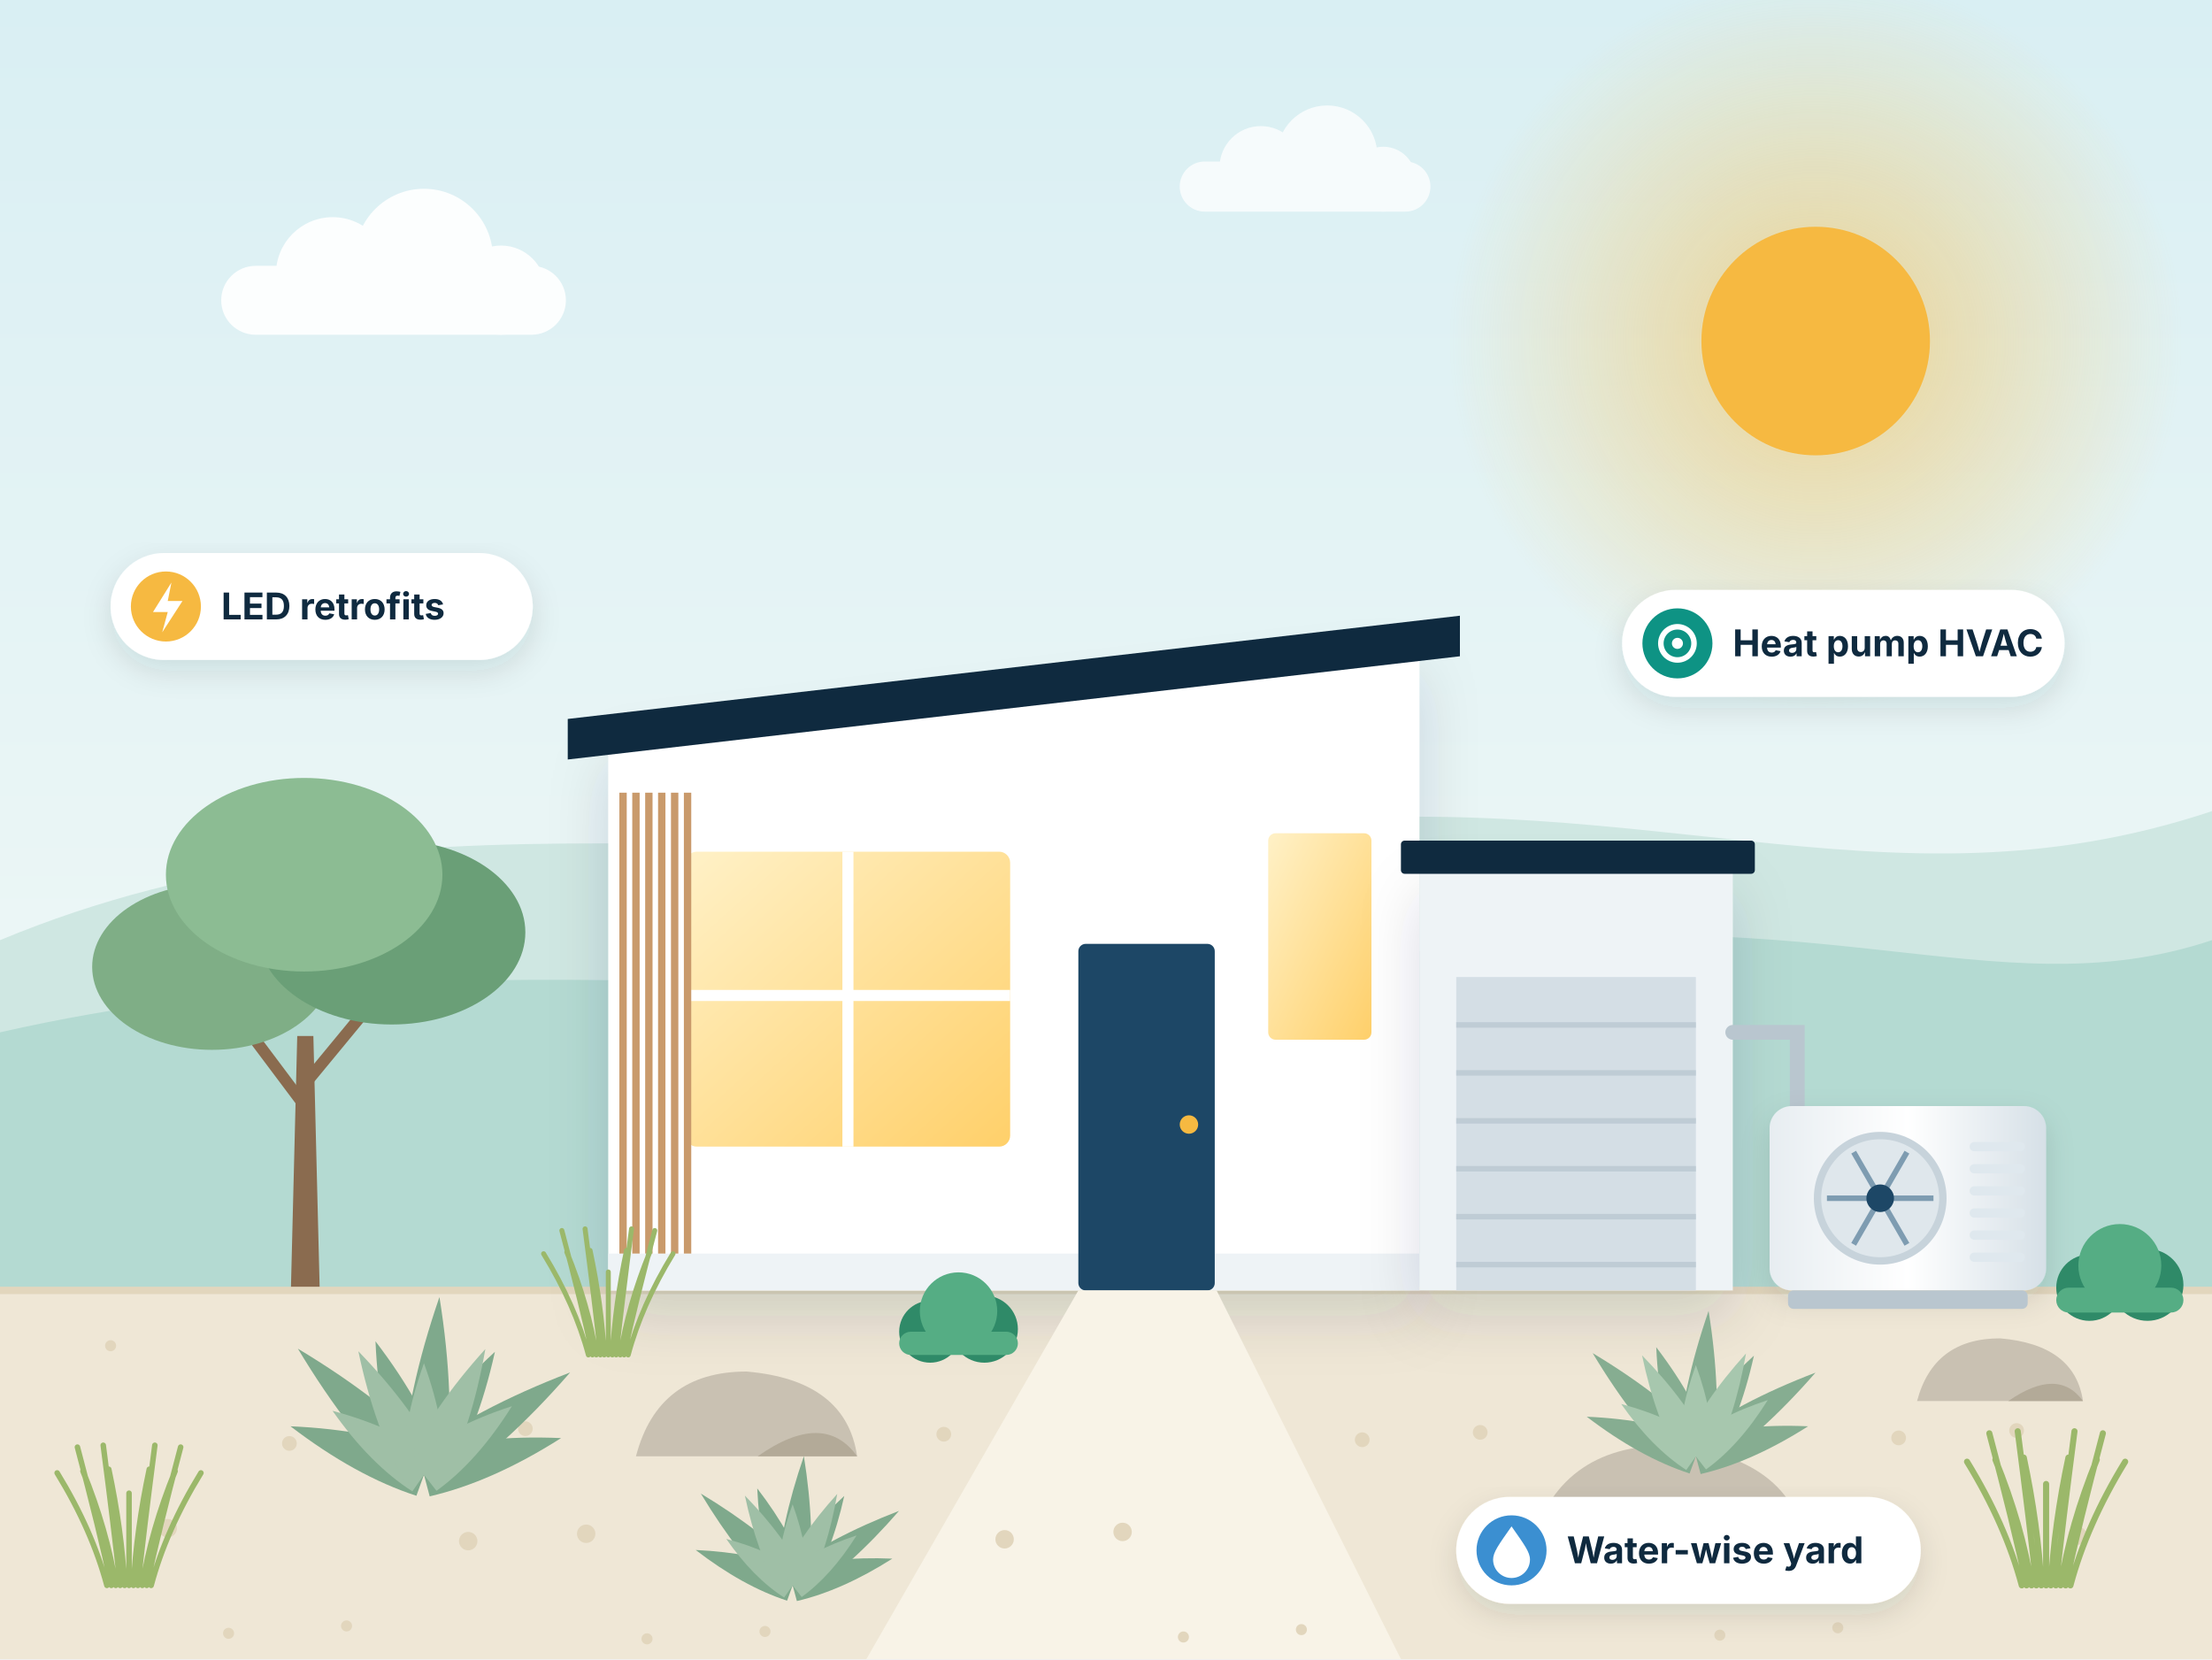
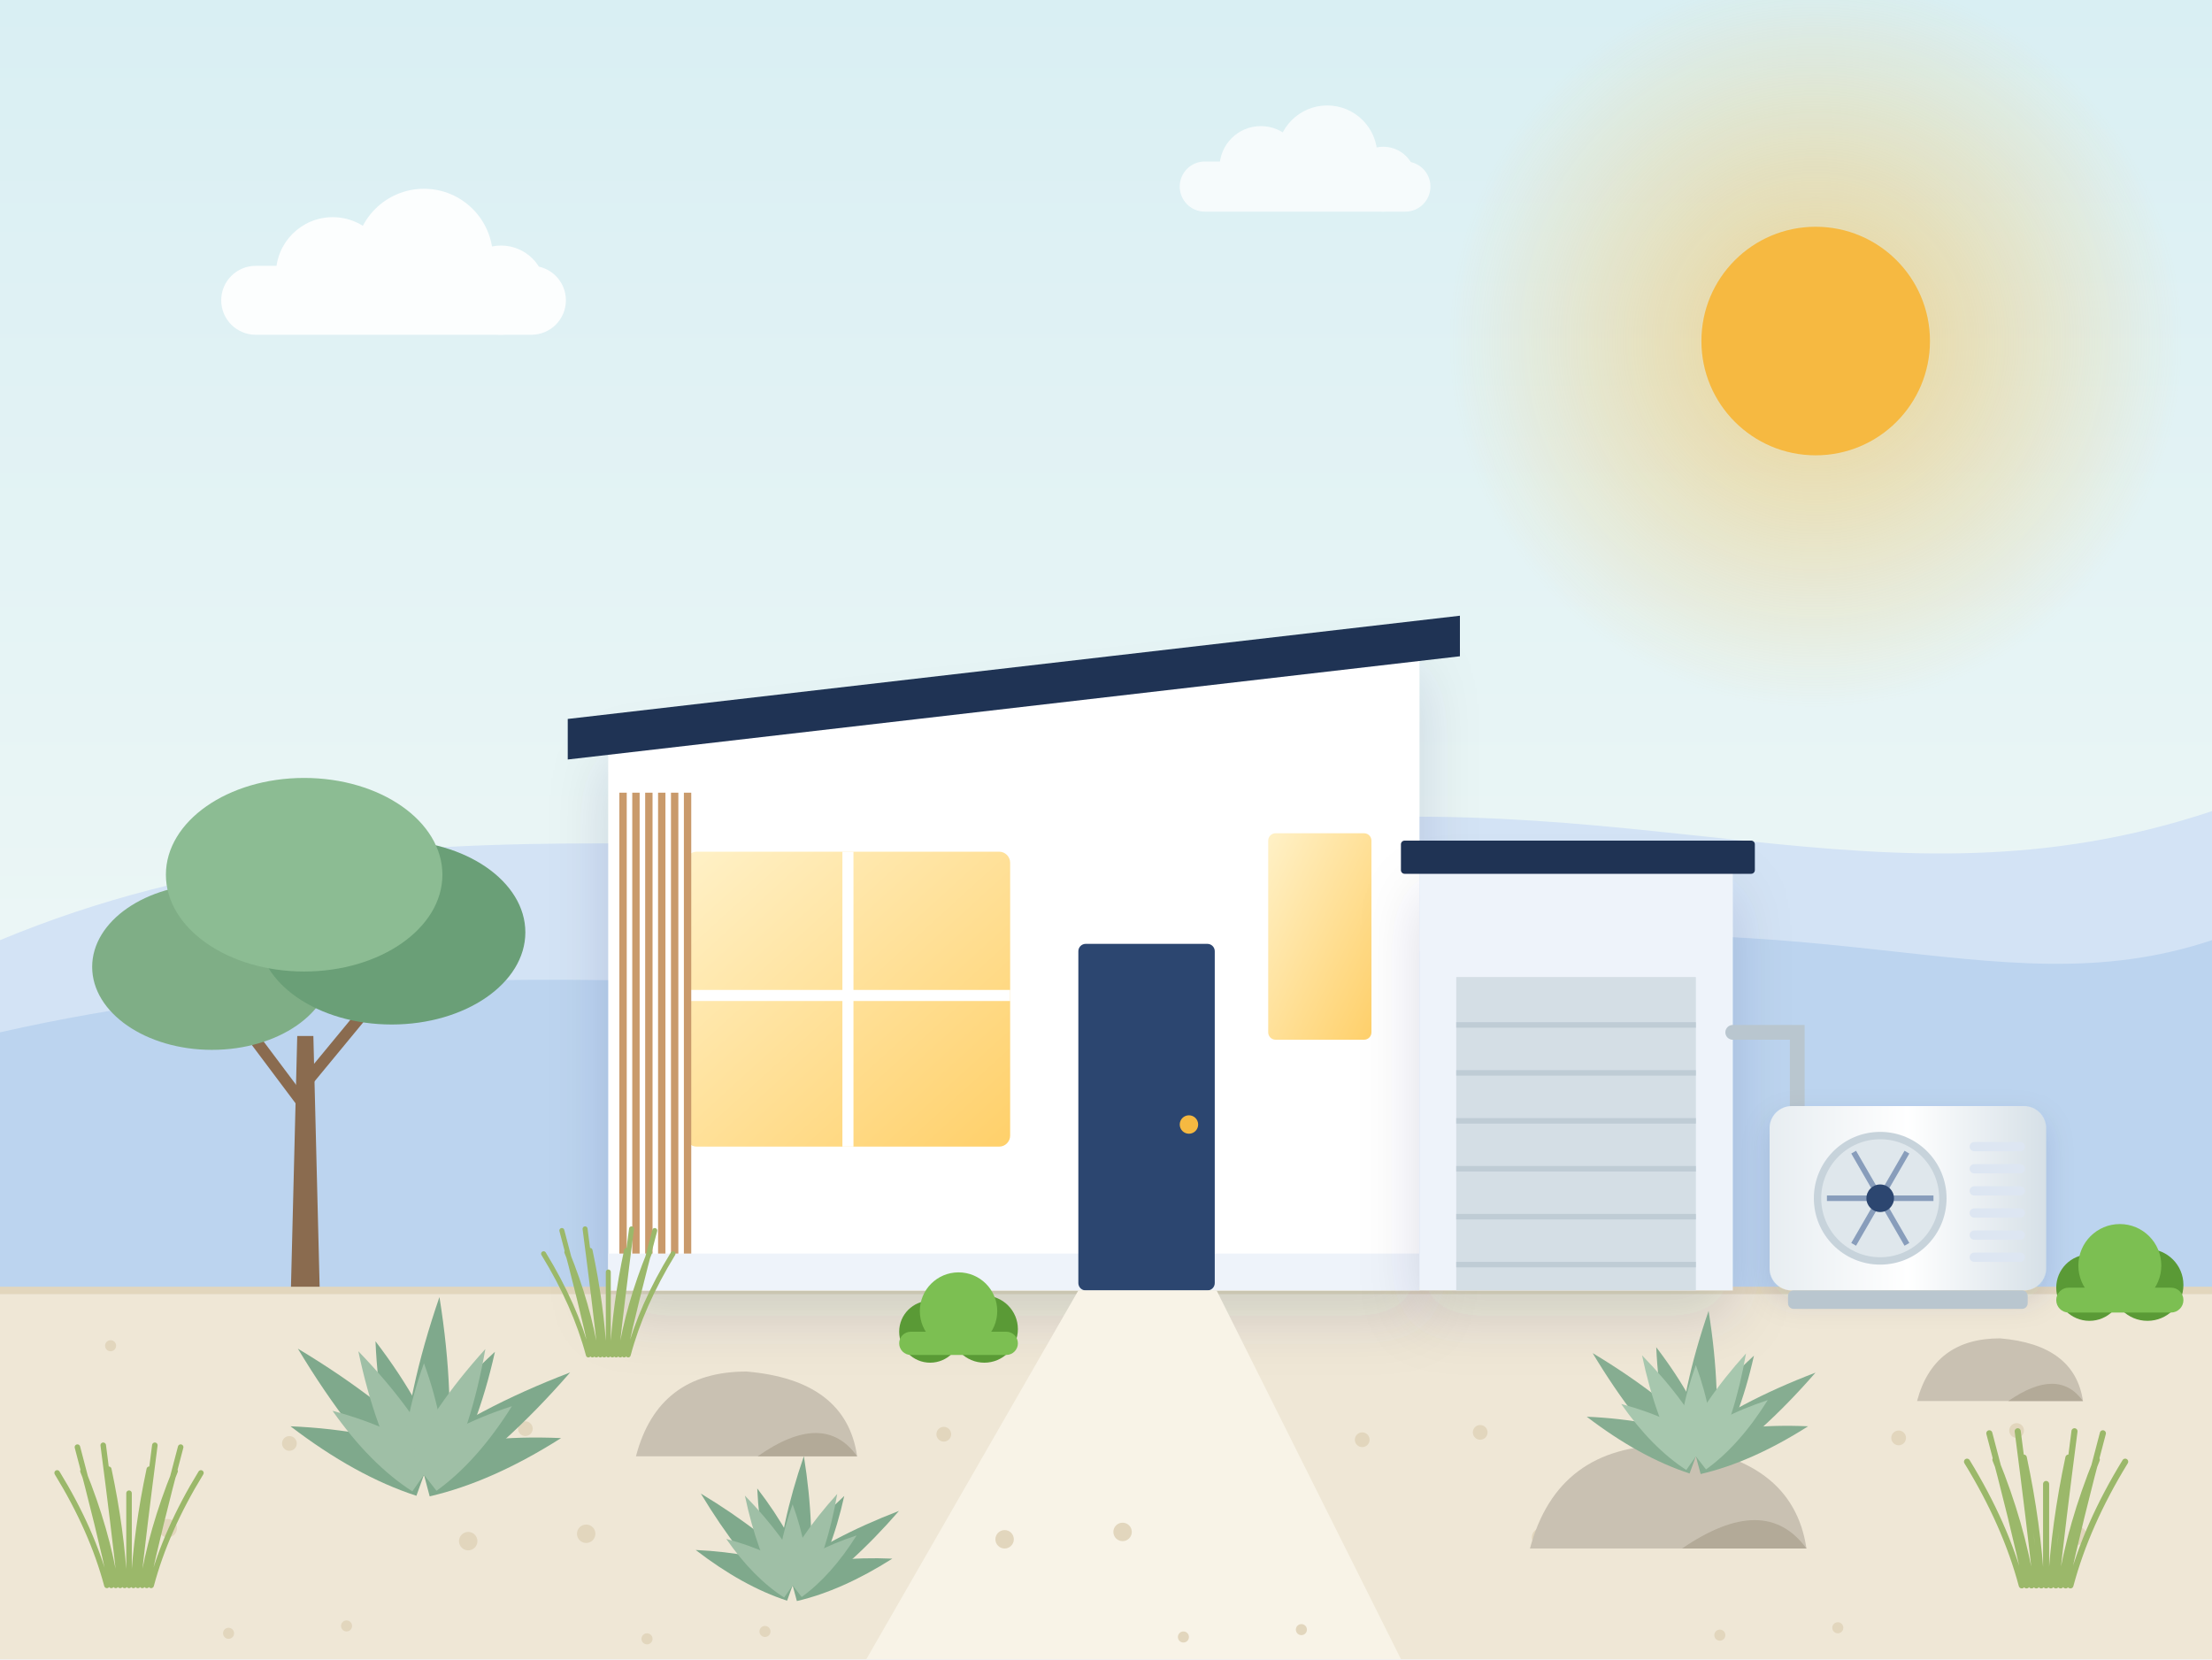
<svg xmlns="http://www.w3.org/2000/svg" viewBox="0 0 1200 900" width="1200" height="900">
  <defs>
    <linearGradient id="sky" x1="0" y1="0" x2="0" y2="1">
      <stop offset="0" stop-color="#d9eff3" />
      <stop offset="0.65" stop-color="#eef7f6" />
      <stop offset="1" stop-color="#fbf6ea" />
    </linearGradient>
    <linearGradient id="dusk" x1="0" y1="0" x2="0" y2="1">
      <stop offset="0" stop-color="#0f2a3f" />
      <stop offset="1" stop-color="#1d4766" />
    </linearGradient>
    <radialGradient id="sunGlow" cx="0.5" cy="0.5" r="0.5">
      <stop offset="0" stop-color="#f6b941" stop-opacity="0.55" />
      <stop offset="1" stop-color="#f6b941" stop-opacity="0" />
    </radialGradient>
    <radialGradient id="lampGlow" cx="0.5" cy="0.5" r="0.5">
      <stop offset="0" stop-color="#ffe7a8" stop-opacity="0.85" />
      <stop offset="1" stop-color="#ffe7a8" stop-opacity="0" />
    </radialGradient>
    <linearGradient id="warmGlass" x1="0" y1="0" x2="1" y2="1">
      <stop offset="0" stop-color="#fff1c7" />
      <stop offset="1" stop-color="#ffd06a" />
    </linearGradient>
    <linearGradient id="coolGlass" x1="0" y1="0" x2="1" y2="1">
      <stop offset="0" stop-color="#e9f7fb" />
      <stop offset="1" stop-color="#b9e0ea" />
    </linearGradient>
    <linearGradient id="metal" x1="0" y1="0" x2="1" y2="0">
      <stop offset="0" stop-color="#e7edf1" />
      <stop offset="0.5" stop-color="#ffffff" />
      <stop offset="1" stop-color="#d6e0e7" />
    </linearGradient>
    <linearGradient id="cone" x1="0" y1="0" x2="0" y2="1">
      <stop offset="0" stop-color="#ffe7a8" stop-opacity="0.75" />
      <stop offset="1" stop-color="#ffe7a8" stop-opacity="0" />
    </linearGradient>
    <filter id="shadow" x="-20%" y="-20%" width="140%" height="160%">
-       <feDropShadow dx="0" dy="14" stdDeviation="16" flood-color="#0f2a3f" flood-opacity="0.14" />
+       <feDropShadow dx="0" dy="14" stdDeviation="16" flood-color="#1f3354" flood-opacity="0.14" />
    </filter>
    <filter id="softShadow" x="-20%" y="-20%" width="140%" height="160%">
-       <feDropShadow dx="0" dy="6" stdDeviation="8" flood-color="#0f2a3f" flood-opacity="0.12" />
+       <feDropShadow dx="0" dy="6" stdDeviation="8" flood-color="#1f3354" flood-opacity="0.12" />
    </filter>
  </defs>
  <rect width="1200" height="900" fill="url(#sky)" />
  <circle cx="985" cy="185" r="198.4" fill="url(#sunGlow)" />
  <circle cx="985" cy="185" r="62" fill="#f6b941" />
  <g fill="#fff" opacity="0.9" transform="translate(120 120) scale(1.1)">
    <rect x="0" y="22" width="170" height="34" rx="17" />
    <circle cx="55" cy="26" r="28" />
    <circle cx="100" cy="18" r="34" />
    <circle cx="138" cy="34" r="22" />
  </g>
  <g fill="#fff" opacity="0.75" transform="translate(640 70) scale(0.8)">
    <rect x="0" y="22" width="170" height="34" rx="17" />
    <circle cx="55" cy="26" r="28" />
    <circle cx="100" cy="18" r="34" />
    <circle cx="138" cy="34" r="22" />
  </g>
-   <path d="M0 510 C 216 420, 432 480, 660 450 S 1020 500, 1200 440 V 730 H 0 Z" fill="#cfe7e2" />
-   <path d="M0 560 C 264 500, 504 560, 744 520 S 1080 550, 1200 510 V 730 H 0 Z" fill="#b4dad2" />
+   <path d="M0 510 C 216 420, 432 480, 660 450 S 1020 500, 1200 440 V 730 H 0 Z" fill="#d3e3f5" />
+   <path d="M0 560 C 264 500, 504 560, 744 520 S 1080 550, 1200 510 V 730 H 0 Z" fill="#bcd4ef" />
  <g>
    <path d="M157.5 712 L 161.25 562 L 170 562 L 173.75 712 Z" fill="#8a6b4f" />
    <path d="M165 599.5 L 127.5 549.5 M 166.25 587 L 207.5 537" stroke="#8a6b4f" stroke-width="6.25" stroke-linecap="round" />
    <ellipse cx="115" cy="524.5" rx="65" ry="45" fill="#7fae86" />
    <ellipse cx="212.5" cy="505.75" rx="72.5" ry="50" fill="#6a9f77" />
    <ellipse cx="165" cy="474.5" rx="75" ry="52.5" fill="#8cbc93" />
  </g>
  <rect x="0" y="700" width="1200" height="200" fill="#efe7d6" />
  <path d="M0 700 H 1200" stroke="#e2d6bd" stroke-width="4" />
  <g filter="url(#shadow)">
    <path d="M330 400 L 770 350 L 770 700 L 330 700 Z" fill="#fff" />
  </g>
-   <path d="M308 412 L 792 356 L 792 334 L 308 390 Z" fill="#0f2a3f" />
-   <rect x="330" y="680" width="440" height="20" fill="#eef3f6" />
+   <path d="M308 412 L 792 356 L 792 334 L 308 390 Z" fill="#1f3354" />
+   <rect x="330" y="680" width="440" height="20" fill="#eef3fa" />
  <rect x="372" y="462" width="176" height="160" rx="6" fill="url(#warmGlass)" />
  <path d="M460 462 V 622 M372 540 H 548" stroke="#fff" stroke-width="6" />
-   <rect x="585" y="512" width="74" height="188" rx="4" fill="#1d4766" />
+   <rect x="585" y="512" width="74" height="188" rx="4" fill="#2c4670" />
  <circle cx="645" cy="610" r="5" fill="#f6b941" />
  <rect x="688" y="452" width="56" height="112" rx="4" fill="url(#warmGlass)" />
  <g fill="#c99a6b">
    <rect x="336" y="430" width="4" height="250" />
    <rect x="343" y="430" width="4" height="250" />
    <rect x="350" y="430" width="4" height="250" />
    <rect x="357" y="430" width="4" height="250" />
    <rect x="364" y="430" width="4" height="250" />
    <rect x="371" y="430" width="4" height="250" />
  </g>
  <g filter="url(#shadow)">
-     <rect x="770" y="470" width="170" height="230" fill="#eef3f6" />
-   </g>
-   <rect x="760" y="456" width="192" height="18" rx="2" fill="#0f2a3f" />
+     <rect x="770" y="470" width="170" height="230" fill="#eef3fa" />
+   </g>
+   <rect x="760" y="456" width="192" height="18" rx="2" fill="#1f3354" />
  <rect x="790" y="530" width="130" height="170" fill="#d4dee5" />
  <line x1="790" y1="556" x2="920" y2="556" stroke="#bfccd5" stroke-width="3" />
  <line x1="790" y1="582" x2="920" y2="582" stroke="#bfccd5" stroke-width="3" />
  <line x1="790" y1="608" x2="920" y2="608" stroke="#bfccd5" stroke-width="3" />
  <line x1="790" y1="634" x2="920" y2="634" stroke="#bfccd5" stroke-width="3" />
  <line x1="790" y1="660" x2="920" y2="660" stroke="#bfccd5" stroke-width="3" />
  <line x1="790" y1="686" x2="920" y2="686" stroke="#bfccd5" stroke-width="3" />
  <path d="M940 560 H 975 V 612" stroke="#b9c6cf" stroke-width="8" fill="none" stroke-linecap="round" />
  <g filter="url(#softShadow)">
    <rect x="960" y="600" width="150" height="100" rx="12" fill="url(#metal)" />
  </g>
  <circle cx="1020" cy="650" r="34" fill="#dfe7ec" stroke="#c7d3db" stroke-width="4" />
-   <g stroke="#2e5f82" stroke-width="3" opacity="0.55">
+   <g stroke="#406093" stroke-width="3" opacity="0.55">
    <line x1="991.1" y1="650" x2="1048.9" y2="650" />
    <line x1="1005.6" y1="625" x2="1034.5" y2="675" />
    <line x1="1034.5" y1="625" x2="1005.6" y2="675" />
  </g>
-   <circle cx="1020" cy="650" r="7.48" fill="#1d4766" />
-   <line x1="1071" y1="622" x2="1096" y2="622" stroke="#dfe8ee" stroke-width="5" stroke-linecap="round" />
-   <line x1="1071" y1="634" x2="1096" y2="634" stroke="#dfe8ee" stroke-width="5" stroke-linecap="round" />
-   <line x1="1071" y1="646" x2="1096" y2="646" stroke="#dfe8ee" stroke-width="5" stroke-linecap="round" />
-   <line x1="1071" y1="658" x2="1096" y2="658" stroke="#dfe8ee" stroke-width="5" stroke-linecap="round" />
-   <line x1="1071" y1="670" x2="1096" y2="670" stroke="#dfe8ee" stroke-width="5" stroke-linecap="round" />
-   <line x1="1071" y1="682" x2="1096" y2="682" stroke="#dfe8ee" stroke-width="5" stroke-linecap="round" />
+   <circle cx="1020" cy="650" r="7.48" fill="#2c4670" />
+   <line x1="1071" y1="622" x2="1096" y2="622" stroke="#dde6f2" stroke-width="5" stroke-linecap="round" />
+   <line x1="1071" y1="634" x2="1096" y2="634" stroke="#dde6f2" stroke-width="5" stroke-linecap="round" />
+   <line x1="1071" y1="646" x2="1096" y2="646" stroke="#dde6f2" stroke-width="5" stroke-linecap="round" />
+   <line x1="1071" y1="658" x2="1096" y2="658" stroke="#dde6f2" stroke-width="5" stroke-linecap="round" />
+   <line x1="1071" y1="670" x2="1096" y2="670" stroke="#dde6f2" stroke-width="5" stroke-linecap="round" />
+   <line x1="1071" y1="682" x2="1096" y2="682" stroke="#dde6f2" stroke-width="5" stroke-linecap="round" />
  <rect x="970" y="700" width="130" height="10" rx="3" fill="#b9c6cf" />
  <path d="M585 700 H 660 L 760 900 H 470 Z" fill="#f8f3e7" />
  <g fill="#e2d6bd">
    <circle cx="60" cy="730" r="3" />
    <circle cx="157" cy="783" r="4" />
    <circle cx="254" cy="836" r="5" />
    <circle cx="351" cy="889" r="3" />
    <circle cx="448" cy="782" r="4" />
    <circle cx="545" cy="835" r="5" />
    <circle cx="642" cy="888" r="3" />
    <circle cx="739" cy="781" r="4" />
    <circle cx="836" cy="834" r="5" />
    <circle cx="933" cy="887" r="3" />
    <circle cx="1030" cy="780" r="4" />
    <circle cx="1127" cy="833" r="5" />
    <circle cx="124" cy="886" r="3" />
    <circle cx="221" cy="779" r="4" />
    <circle cx="318" cy="832" r="5" />
    <circle cx="415" cy="885" r="3" />
    <circle cx="512" cy="778" r="4" />
    <circle cx="609" cy="831" r="5" />
    <circle cx="706" cy="884" r="3" />
    <circle cx="803" cy="777" r="4" />
    <circle cx="900" cy="830" r="5" />
    <circle cx="997" cy="883" r="3" />
    <circle cx="1094" cy="776" r="4" />
    <circle cx="91" cy="829" r="5" />
    <circle cx="188" cy="882" r="3" />
    <circle cx="285" cy="775" r="4" />
  </g>
  <path d="M345 790 Q 357 744 405 744 Q 459 748.6 465 790 Z" fill="#c9c1b2" />
  <path d="M411 790 Q 447 764.7 465 790 Z" fill="#b3aa98" />
  <path d="M830 840 Q 845 784 905 784 Q 972.5 789.6 980 840 Z" fill="#c9c1b2" />
  <path d="M912.5 840 Q 957.5 809.2 980 840 Z" fill="#b3aa98" />
  <path d="M1040 760 Q 1049 726 1085 726 Q 1125.5 729.4 1130 760 Z" fill="#c9c1b2" />
  <path d="M1089.5 760 Q 1116.5 741.3 1130 760 Z" fill="#b3aa98" />
  <g>
    <path d="M225.9 811.4 Q 192.9 800.7 157.6 773.7 Q 202 775.6 234.1 788.6 Z" fill="#7fa98c" />
    <path d="M221.4 808.6 Q 189.8 778.6 161.6 731.6 Q 208.6 759.8 238.6 791.4 Z" fill="#7fa98c" />
    <path d="M218.6 804.1 Q 205.6 772 203.7 727.6 Q 230.7 762.9 241.4 795.9 Z" fill="#7fa98c" />
    <path d="M217.9 798.9 Q 220.5 755.4 238.4 703.6 Q 247.1 757.8 242.1 801.1 Z" fill="#7fa98c" />
    <path d="M219.5 794 Q 235.8 763.3 268.5 733.3 Q 258.9 776.6 240.5 806.1 Z" fill="#7fa98c" />
    <path d="M223.1 790.1 Q 258 764.1 309.3 744.5 Q 273.3 785.9 236.9 809.9 Z" fill="#7fa98c" />
    <path d="M226.9 788.3 Q 260 778.2 304.4 780.1 Q 266.9 803.9 233.1 811.7 Z" fill="#7fa98c" />
    <path d="M223.7 809 Q 200.8 794.3 180.4 765.3 Q 214.6 774.5 236.3 791 Z" fill="#9fbfa6" />
    <path d="M220.3 805.2 Q 203.3 775.5 194.4 733 Q 224.6 764.2 239.7 794.8 Z" fill="#9fbfa6" />
    <path d="M219 800 Q 217.9 772.8 230 739.5 Q 242.1 772.8 241 800 Z" fill="#9fbfa6" />
    <path d="M220.1 795.2 Q 234.1 764 263.3 731.8 Q 255.8 774.6 239.9 804.8 Z" fill="#9fbfa6" />
    <path d="M223.2 791.3 Q 244 773.7 277.7 762.8 Q 258.9 792.8 236.8 808.7 Z" fill="#9fbfa6" />
  </g>
  <g>
    <path d="M427 868.3 Q 403 860.5 377.4 840.8 Q 409.6 842.3 433 851.7 Z" fill="#7fa98c" />
    <path d="M423.8 866.2 Q 400.8 844.4 380.2 810.2 Q 414.4 830.8 436.2 853.8 Z" fill="#7fa98c" />
    <path d="M421.7 863 Q 412.3 839.6 410.8 807.4 Q 430.5 833 438.3 857 Z" fill="#7fa98c" />
    <path d="M421.2 859.2 Q 423.1 827.6 436.1 789.9 Q 442.4 829.3 438.8 860.8 Z" fill="#7fa98c" />
    <path d="M422.4 855.6 Q 434.2 833.3 458 811.5 Q 451 843 437.6 864.4 Z" fill="#7fa98c" />
    <path d="M425 852.8 Q 450.4 833.9 487.7 819.6 Q 461.5 849.8 435 867.2 Z" fill="#7fa98c" />
    <path d="M427.7 851.5 Q 451.8 844.1 484.1 845.5 Q 456.8 862.8 432.3 868.5 Z" fill="#7fa98c" />
    <path d="M425.4 866.6 Q 408.7 855.9 394 834.8 Q 418.8 841.4 434.6 853.4 Z" fill="#9fbfa6" />
    <path d="M422.9 863.8 Q 410.6 842.2 404.1 811.3 Q 426.1 833.9 437.1 856.2 Z" fill="#9fbfa6" />
    <path d="M422 860 Q 421.2 840.2 430 816 Q 438.8 840.2 438 860 Z" fill="#9fbfa6" />
    <path d="M422.8 856.5 Q 433 833.8 454.2 810.4 Q 448.8 841.5 437.2 863.5 Z" fill="#9fbfa6" />
    <path d="M425.1 853.7 Q 440.2 840.9 464.7 832.9 Q 451 854.7 434.9 866.3 Z" fill="#9fbfa6" />
  </g>
  <g>
    <path d="M916.6 799.3 Q 889.6 790.5 860.8 768.5 Q 897.1 770.1 923.4 780.7 Z" fill="#86ad91" />
    <path d="M913 797 Q 887.1 772.5 864 734 Q 902.5 757.1 927 783 Z" fill="#86ad91" />
    <path d="M910.7 793.4 Q 900.1 767.1 898.5 730.8 Q 920.5 759.6 929.3 786.6 Z" fill="#86ad91" />
    <path d="M910.1 789.1 Q 912.3 753.5 926.9 711.1 Q 934 755.4 929.9 790.9 Z" fill="#86ad91" />
    <path d="M911.4 785.1 Q 924.7 760 951.5 735.4 Q 943.6 770.9 928.6 795 Z" fill="#86ad91" />
    <path d="M914.3 781.9 Q 942.9 760.6 984.9 744.6 Q 955.4 778.5 925.7 798.1 Z" fill="#86ad91" />
    <path d="M917.4 780.4 Q 944.6 772.1 980.9 773.7 Q 950.2 793.2 922.6 799.6 Z" fill="#86ad91" />
    <path d="M914.8 797.4 Q 896.1 785.3 879.5 761.6 Q 907.4 769.1 925.2 782.6 Z" fill="#a7c7ae" />
    <path d="M912.1 794.2 Q 898.1 770 890.8 735.2 Q 915.6 760.7 927.9 785.8 Z" fill="#a7c7ae" />
    <path d="M911 790 Q 910.1 767.7 920 740.5 Q 929.9 767.7 929 790 Z" fill="#a7c7ae" />
    <path d="M911.9 786.1 Q 923.4 760.5 947.2 734.2 Q 941.1 769.2 928.1 793.9 Z" fill="#a7c7ae" />
    <path d="M914.5 782.9 Q 931.5 768.5 959 759.5 Q 943.6 784.1 925.5 797.1 Z" fill="#a7c7ae" />
  </g>
  <path d="M319.2 735 Q 312 708 294.9 680.1 M321.4 735 Q 315.6 708 304.8 667.5 M323.5 735 Q 319.2 708 307.5 679.2 M325.7 735 Q 322.8 708 317.4 666.6 M327.8 735 Q 326.4 708 320.1 678.3 M330 735 Q 330 708 330 690 M332.2 735 Q 333.6 708 339.9 678.3 M334.3 735 Q 337.2 708 342.6 666.6 M336.5 735 Q 340.8 708 352.5 679.2 M338.6 735 Q 344.4 708 355.2 667.5 M340.8 735 Q 348 708 365.1 680.1 " stroke="#9bb86a" stroke-width="2.7" fill="none" stroke-linecap="round" />
  <path d="M1096.8 860 Q 1088 827 1067.1 792.9 M1099.4 860 Q 1092.4 827 1079.2 777.5 M1102.1 860 Q 1096.8 827 1082.5 791.8 M1104.7 860 Q 1101.2 827 1094.6 776.4 M1107.4 860 Q 1105.6 827 1097.9 790.7 M1110 860 Q 1110 827 1110 805 M1112.6 860 Q 1114.4 827 1122.1 790.7 M1115.3 860 Q 1118.8 827 1125.4 776.4 M1117.9 860 Q 1123.2 827 1137.5 791.8 M1120.6 860 Q 1127.6 827 1140.8 777.5 M1123.2 860 Q 1132 827 1152.9 792.9 " stroke="#9bb86a" stroke-width="3.3" fill="none" stroke-linecap="round" />
  <path d="M58 860 Q 50 830 31 799 M60.4 860 Q 54 830 42 785 M62.8 860 Q 58 830 45 798 M65.2 860 Q 62 830 56 784 M67.6 860 Q 66 830 59 797 M70 860 Q 70 830 70 810 M72.4 860 Q 74 830 81 797 M74.8 860 Q 78 830 84 784 M77.2 860 Q 82 830 95 798 M79.6 860 Q 86 830 98 785 M82 860 Q 90 830 109 799 " stroke="#9bb86a" stroke-width="3" fill="none" stroke-linecap="round" />
  <g>
-     <circle cx="504.6" cy="722.4" r="16.8" fill="#2f8a68" />
-     <circle cx="534" cy="721" r="18.2" fill="#2f8a68" />
-     <circle cx="520" cy="711.2" r="21" fill="#55ad84" />
-     <rect x="487.8" y="722.4" width="64.4" height="12.6" rx="6.3" fill="#55ad84" />
-   </g>
-   <g>
-     <circle cx="1133.5" cy="698.5" r="18" fill="#2f8a68" />
-     <circle cx="1165" cy="697" r="19.5" fill="#2f8a68" />
-     <circle cx="1150" cy="686.5" r="22.5" fill="#55ad84" />
-     <rect x="1115.5" y="698.5" width="69" height="13.5" rx="6.75" fill="#55ad84" />
-   </g>
-   <g filter="url(#softShadow)">
-     <rect x="60" y="300" width="229" height="58" rx="29" fill="#fff" />
-   </g>
-   <circle cx="90" cy="329" r="19" fill="#f6b941" />
-   <path d="M93 316 L 83 332 H 91 L 88 343 L 99 326 H 91 Z" fill="#fff" />
-   <text x="120" y="336" font-family="Inter, 'Segoe UI', Roboto, Arial, sans-serif" font-size="20" font-weight="700" fill="#0f2a3f">LED retrofits</text>
-   <g filter="url(#softShadow)">
-     <rect x="880" y="320" width="240" height="58" rx="29" fill="#fff" />
-   </g>
-   <circle cx="910" cy="349" r="19" fill="#0e9384" />
-   <circle cx="910" cy="349" r="9" fill="none" stroke="#fff" stroke-width="3" />
-   <circle cx="910" cy="349" r="3" fill="#fff" />
-   <text x="940" y="356" font-family="Inter, 'Segoe UI', Roboto, Arial, sans-serif" font-size="20" font-weight="700" fill="#0f2a3f">Heat pump HVAC</text>
-   <g filter="url(#softShadow)">
-     <rect x="790" y="812" width="252" height="58" rx="29" fill="#fff" />
-   </g>
-   <circle cx="820" cy="841" r="19" fill="#3b8fd1" />
-   <path d="M820 828 C 827 838 830 842 830 846 A 10 10 0 0 1 810 846 C 810 842 813 838 820 828 Z" fill="#fff" />
-   <text x="850" y="848" font-family="Inter, 'Segoe UI', Roboto, Arial, sans-serif" font-size="20" font-weight="700" fill="#0f2a3f">Water-wise yard</text>
+     <circle cx="504.6" cy="722.4" r="16.8" fill="#5a9a36" />
+     <circle cx="534" cy="721" r="18.2" fill="#5a9a36" />
+     <circle cx="520" cy="711.2" r="21" fill="#7cbf52" />
+     <rect x="487.8" y="722.4" width="64.4" height="12.6" rx="6.3" fill="#7cbf52" />
+   </g>
+   <g>
+     <circle cx="1133.5" cy="698.5" r="18" fill="#5a9a36" />
+     <circle cx="1165" cy="697" r="19.5" fill="#5a9a36" />
+     <circle cx="1150" cy="686.5" r="22.5" fill="#7cbf52" />
+     <rect x="1115.5" y="698.5" width="69" height="13.5" rx="6.75" fill="#7cbf52" />
+   </g>
</svg>
